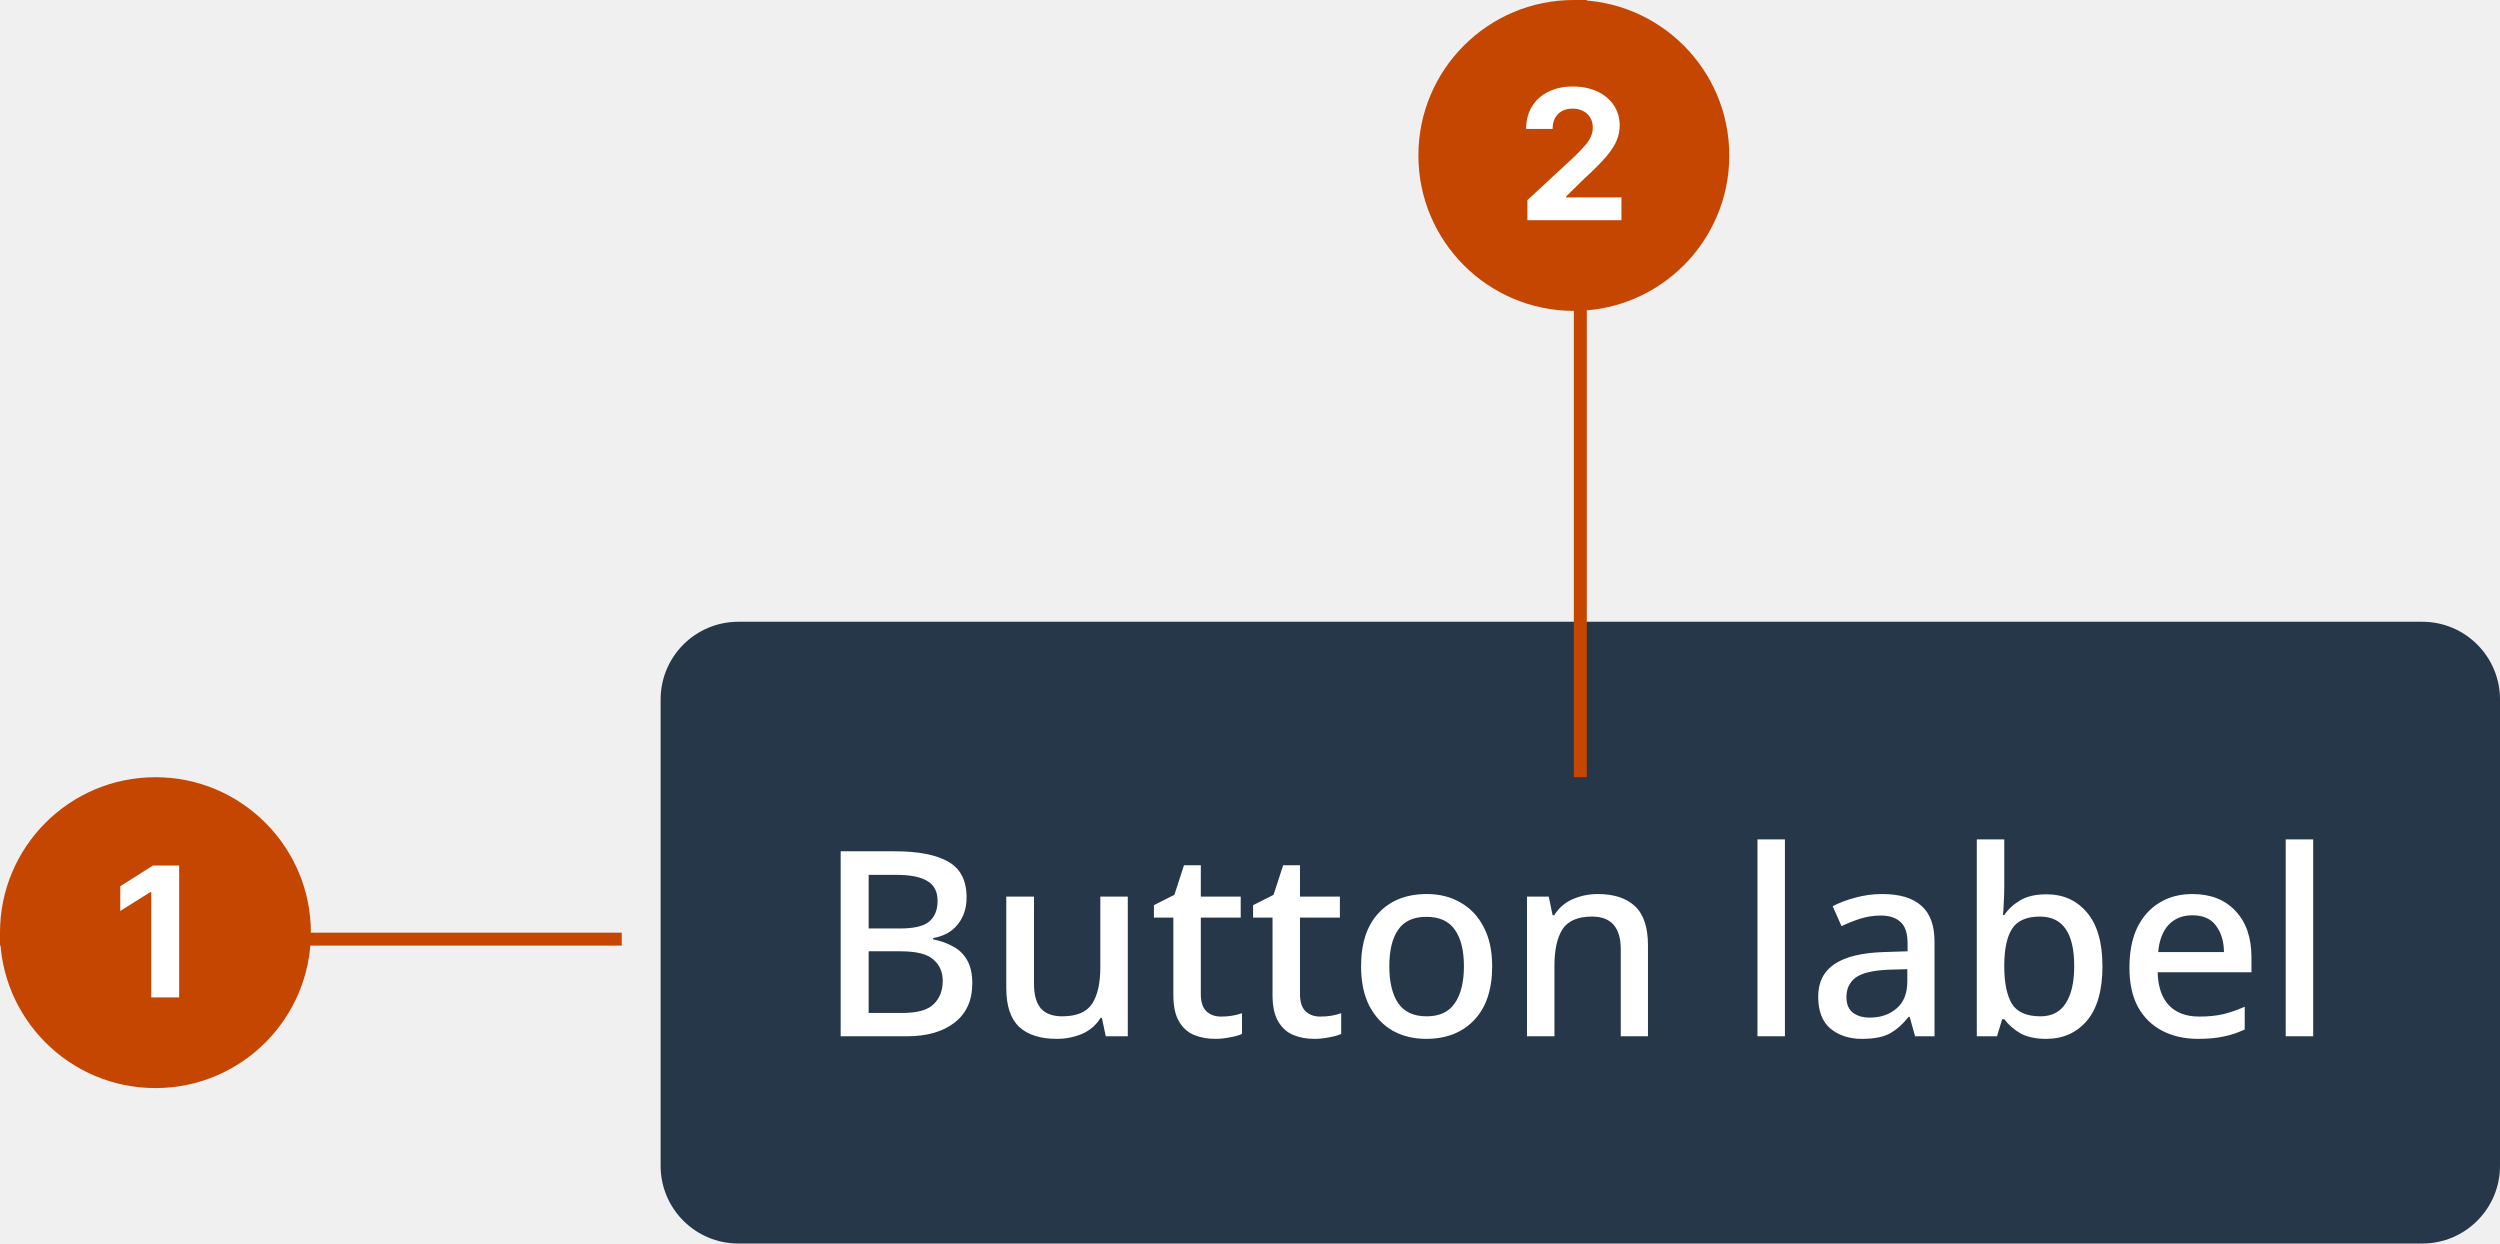
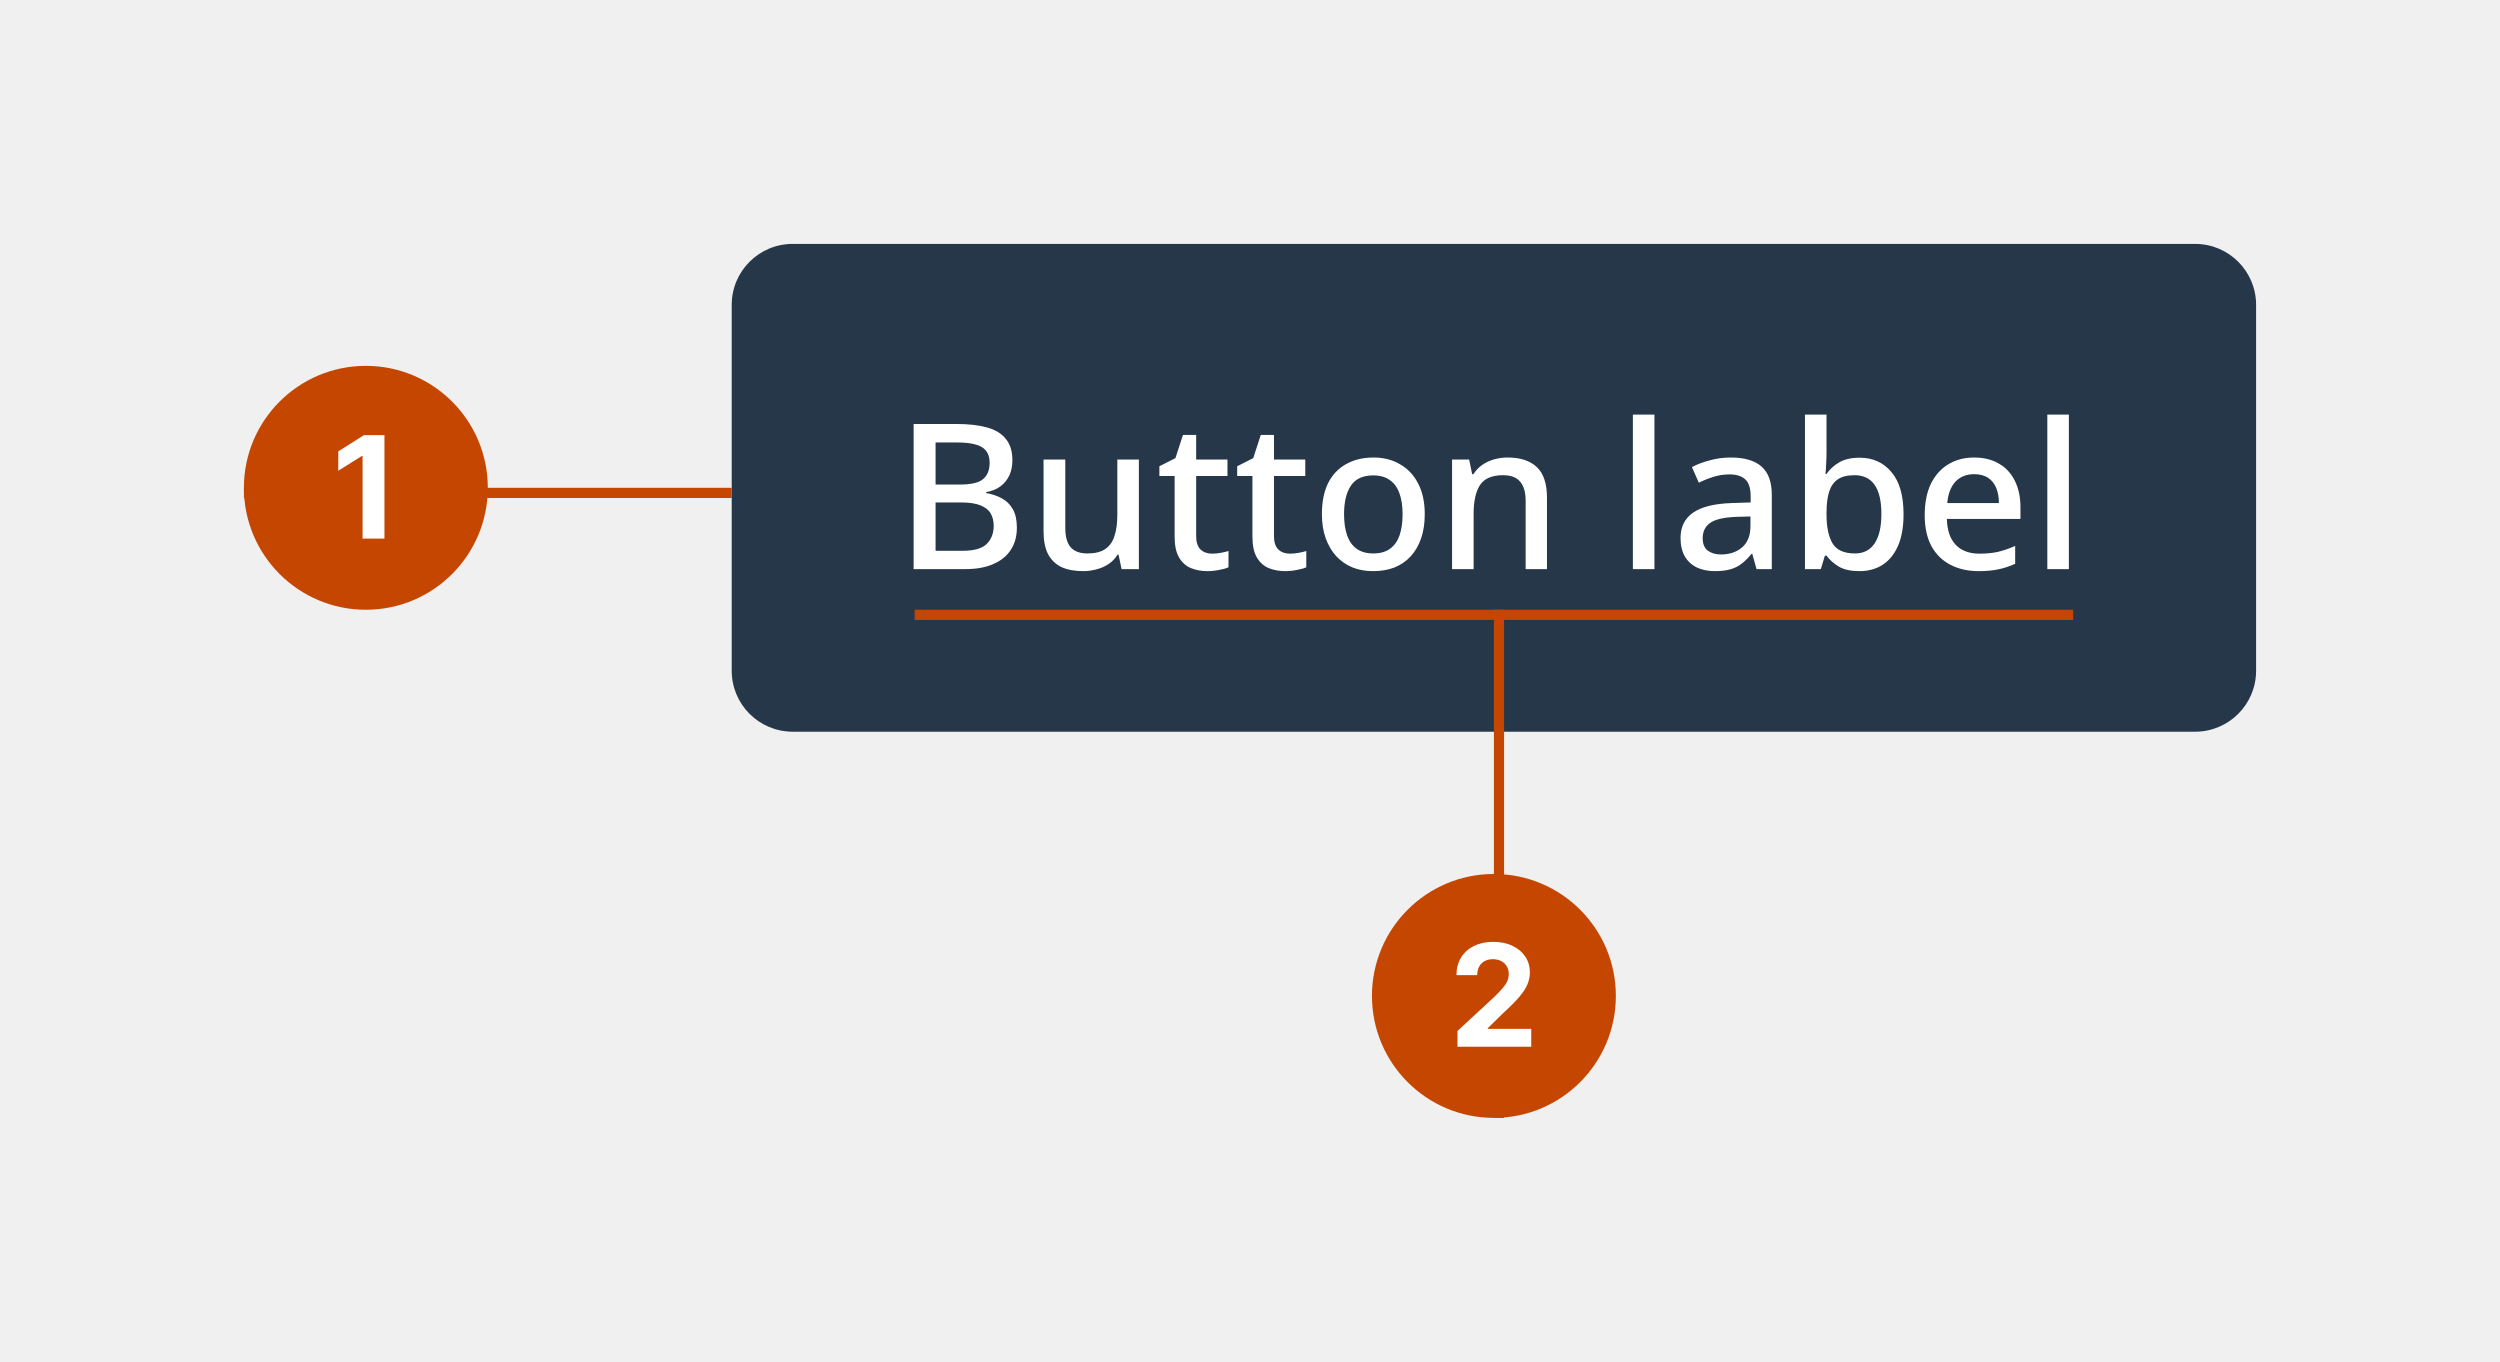
- <svg xmlns="http://www.w3.org/2000/svg" width="193" height="96" viewBox="0 0 193 96" fill="none">
-   <rect x="51" y="48" width="142" height="48" rx="6" fill="#26374A" />
-   <path d="M64.9 65.72H69.08C70.893 65.72 72.267 65.987 73.2 66.52C74.147 67.053 74.62 67.973 74.62 69.28C74.62 70.107 74.393 70.8 73.94 71.36C73.5 71.92 72.867 72.273 72.04 72.42V72.52C72.6 72.627 73.107 72.807 73.56 73.06C74.027 73.3 74.393 73.653 74.66 74.12C74.927 74.573 75.06 75.173 75.06 75.92C75.06 77.227 74.607 78.233 73.7 78.94C72.793 79.647 71.567 80 70.02 80H64.9V65.72ZM67.06 71.68H69.44C70.56 71.68 71.327 71.5 71.74 71.14C72.167 70.78 72.38 70.247 72.38 69.54C72.38 68.833 72.12 68.327 71.6 68.02C71.093 67.7 70.293 67.54 69.2 67.54H67.06V71.68ZM67.06 73.44V78.2H69.68C70.827 78.2 71.627 77.973 72.08 77.52C72.547 77.067 72.78 76.467 72.78 75.72C72.78 75.04 72.54 74.493 72.06 74.08C71.593 73.653 70.753 73.44 69.54 73.44H67.06ZM87.065 69.22V80H85.365L85.065 78.58H84.965C84.618 79.14 84.138 79.553 83.525 79.82C82.912 80.073 82.265 80.2 81.585 80.2C80.318 80.2 79.352 79.893 78.685 79.28C78.018 78.653 77.685 77.653 77.685 76.28V69.22H79.825V75.96C79.825 76.8 79.998 77.427 80.345 77.84C80.705 78.253 81.258 78.46 82.005 78.46C83.112 78.46 83.878 78.14 84.305 77.5C84.732 76.847 84.945 75.907 84.945 74.68V69.22H87.065ZM94.263 78.48C94.863 78.48 95.403 78.393 95.883 78.22V79.82C95.656 79.927 95.349 80.013 94.963 80.08C94.576 80.16 94.189 80.2 93.803 80.2C93.216 80.2 92.676 80.1 92.183 79.9C91.703 79.7 91.316 79.353 91.023 78.86C90.729 78.367 90.583 77.68 90.583 76.8V70.84H89.083V69.88L90.663 69.08L91.403 66.8H92.703V69.22H95.783V70.84H92.703V76.76C92.703 77.347 92.843 77.78 93.123 78.06C93.416 78.34 93.796 78.48 94.263 78.48ZM101.919 78.48C102.519 78.48 103.059 78.393 103.539 78.22V79.82C103.312 79.927 103.006 80.013 102.619 80.08C102.232 80.16 101.846 80.2 101.459 80.2C100.872 80.2 100.332 80.1 99.839 79.9C99.359 79.7 98.972 79.353 98.679 78.86C98.386 78.367 98.239 77.68 98.239 76.8V70.84H96.739V69.88L98.319 69.08L99.059 66.8H100.359V69.22H103.439V70.84H100.359V76.76C100.359 77.347 100.499 77.78 100.779 78.06C101.072 78.34 101.452 78.48 101.919 78.48ZM115.195 74.6C115.195 76.387 114.735 77.767 113.815 78.74C112.895 79.713 111.655 80.2 110.095 80.2C109.122 80.2 108.255 79.987 107.495 79.56C106.748 79.12 106.155 78.487 105.715 77.66C105.288 76.82 105.075 75.8 105.075 74.6C105.075 72.813 105.528 71.44 106.435 70.48C107.342 69.507 108.582 69.02 110.155 69.02C111.142 69.02 112.008 69.24 112.755 69.68C113.515 70.107 114.108 70.733 114.535 71.56C114.975 72.387 115.195 73.4 115.195 74.6ZM107.255 74.6C107.255 75.813 107.482 76.76 107.935 77.44C108.402 78.12 109.135 78.46 110.135 78.46C111.135 78.46 111.862 78.12 112.315 77.44C112.782 76.76 113.015 75.813 113.015 74.6C113.015 73.373 112.782 72.433 112.315 71.78C111.862 71.113 111.128 70.78 110.115 70.78C109.115 70.78 108.388 71.113 107.935 71.78C107.482 72.433 107.255 73.373 107.255 74.6ZM123.343 69.02C124.596 69.02 125.556 69.333 126.223 69.96C126.889 70.587 127.223 71.593 127.223 72.98V80H125.123V73.28C125.123 71.6 124.383 70.76 122.903 70.76C121.809 70.76 121.049 71.087 120.623 71.74C120.209 72.393 120.003 73.333 120.003 74.56V80H117.883V69.22H119.563L119.863 70.66H119.983C120.329 70.1 120.803 69.687 121.403 69.42C122.016 69.153 122.663 69.02 123.343 69.02ZM137.796 80H135.676V64.8H137.796V80ZM145.305 69.02C146.652 69.02 147.658 69.32 148.325 69.92C149.005 70.507 149.345 71.433 149.345 72.7V80H147.845L147.425 78.5H147.345C146.878 79.087 146.385 79.52 145.865 79.8C145.358 80.067 144.652 80.2 143.745 80.2C142.772 80.2 141.965 79.94 141.325 79.42C140.685 78.887 140.365 78.06 140.365 76.94C140.365 75.833 140.778 75 141.605 74.44C142.445 73.867 143.718 73.553 145.425 73.5L147.265 73.44V72.84C147.265 72.053 147.085 71.5 146.725 71.18C146.365 70.847 145.858 70.68 145.205 70.68C144.658 70.68 144.132 70.76 143.625 70.92C143.118 71.08 142.632 71.273 142.165 71.5L141.485 69.96C141.992 69.693 142.572 69.473 143.225 69.3C143.892 69.113 144.585 69.02 145.305 69.02ZM147.245 74.82L145.805 74.86C144.578 74.913 143.725 75.12 143.245 75.48C142.778 75.84 142.545 76.333 142.545 76.96C142.545 77.52 142.712 77.927 143.045 78.18C143.378 78.433 143.812 78.56 144.345 78.56C145.172 78.56 145.858 78.327 146.405 77.86C146.965 77.393 147.245 76.693 147.245 75.76V74.82ZM154.729 64.8V68.46C154.729 68.887 154.716 69.307 154.689 69.72C154.676 70.12 154.656 70.427 154.629 70.64H154.729C155.036 70.187 155.449 69.807 155.969 69.5C156.489 69.193 157.163 69.04 157.989 69.04C159.283 69.04 160.323 69.507 161.109 70.44C161.909 71.373 162.309 72.76 162.309 74.6C162.309 76.453 161.909 77.853 161.109 78.8C160.309 79.733 159.263 80.2 157.969 80.2C157.143 80.2 156.469 80.053 155.949 79.76C155.443 79.453 155.036 79.093 154.729 78.68H154.569L154.169 80H152.609V64.8H154.729ZM157.489 70.76C156.463 70.76 155.749 71.067 155.349 71.68C154.949 72.28 154.743 73.207 154.729 74.46V74.62C154.729 75.86 154.923 76.813 155.309 77.48C155.709 78.133 156.449 78.46 157.529 78.46C158.396 78.46 159.043 78.127 159.469 77.46C159.909 76.793 160.129 75.833 160.129 74.58C160.129 72.033 159.249 70.76 157.489 70.76ZM169.252 69.02C170.665 69.02 171.778 69.46 172.592 70.34C173.405 71.207 173.812 72.393 173.812 73.9V75.06H166.572C166.598 76.167 166.885 77.013 167.432 77.6C167.992 78.187 168.772 78.48 169.772 78.48C170.465 78.48 171.078 78.42 171.612 78.3C172.158 78.167 172.718 77.973 173.292 77.72V79.48C172.745 79.733 172.198 79.913 171.652 80.02C171.105 80.14 170.452 80.2 169.692 80.2C168.652 80.2 167.732 79.993 166.932 79.58C166.132 79.167 165.505 78.553 165.052 77.74C164.612 76.927 164.392 75.913 164.392 74.7C164.392 73.487 164.592 72.46 164.992 71.62C165.405 70.78 165.972 70.14 166.692 69.7C167.425 69.247 168.278 69.02 169.252 69.02ZM169.252 70.66C168.492 70.66 167.878 70.907 167.412 71.4C166.958 71.893 166.692 72.593 166.612 73.5H171.692C171.678 72.66 171.472 71.98 171.072 71.46C170.685 70.927 170.078 70.66 169.252 70.66ZM178.577 80H176.457V64.8H178.577V80Z" fill="white" />
-   <g clip-path="url(#clip0_6087_30023)">
-     <rect y="72" width="48" height="1" fill="#C54600" />
-     <g clip-path="url(#clip1_6087_30023)">
-       <rect y="60" width="24" height="24" rx="12" fill="#C54600" />
-       <path d="M13.83 66.818V77H11.678V68.862H11.618L9.286 70.323V68.414L11.807 66.818H13.83Z" fill="white" />
+ <svg xmlns="http://www.w3.org/2000/svg" width="246" height="134" viewBox="0 0 246 134" fill="none">
+   <rect x="72" y="24" width="150" height="48" rx="6" fill="#26374A" />
+   <path d="M94.08 41.72C95.293 41.72 96.307 41.833 97.12 42.06C97.947 42.287 98.567 42.667 98.98 43.2C99.407 43.72 99.62 44.413 99.62 45.28C99.62 45.84 99.52 46.34 99.32 46.78C99.12 47.207 98.827 47.567 98.44 47.86C98.067 48.14 97.6 48.327 97.04 48.42V48.52C97.613 48.613 98.127 48.787 98.58 49.04C99.033 49.28 99.393 49.633 99.66 50.1C99.927 50.567 100.06 51.173 100.06 51.92C100.06 52.787 99.853 53.527 99.44 54.14C99.04 54.74 98.46 55.2 97.7 55.52C96.953 55.84 96.06 56 95.02 56H89.9V41.72H94.08ZM94.44 47.68C95.56 47.68 96.327 47.5 96.74 47.14C97.167 46.78 97.38 46.247 97.38 45.54C97.38 44.82 97.127 44.307 96.62 44C96.113 43.693 95.307 43.54 94.2 43.54H92.06V47.68H94.44ZM92.06 49.44V54.2H94.68C95.84 54.2 96.647 53.973 97.1 53.52C97.553 53.067 97.78 52.467 97.78 51.72C97.78 51.267 97.68 50.867 97.48 50.52C97.28 50.173 96.94 49.907 96.46 49.72C95.993 49.533 95.353 49.44 94.54 49.44H92.06ZM112.065 45.22V56H110.365L110.065 54.58H109.965C109.738 54.953 109.445 55.26 109.085 55.5C108.725 55.74 108.332 55.913 107.905 56.02C107.478 56.14 107.038 56.2 106.585 56.2C105.745 56.2 105.032 56.067 104.445 55.8C103.872 55.52 103.432 55.093 103.125 54.52C102.832 53.933 102.685 53.187 102.685 52.28V45.22H104.825V51.96C104.825 52.8 104.998 53.427 105.345 53.84C105.705 54.253 106.258 54.46 107.005 54.46C107.752 54.46 108.338 54.313 108.765 54.02C109.192 53.727 109.492 53.3 109.665 52.74C109.852 52.167 109.945 51.48 109.945 50.68V45.22H112.065ZM119.263 54.48C119.543 54.48 119.829 54.453 120.123 54.4C120.416 54.347 120.669 54.287 120.883 54.22V55.82C120.656 55.927 120.349 56.013 119.963 56.08C119.576 56.16 119.189 56.2 118.803 56.2C118.216 56.2 117.676 56.1 117.183 55.9C116.703 55.7 116.316 55.353 116.023 54.86C115.729 54.367 115.583 53.68 115.583 52.8V46.84H114.083V45.88L115.663 45.08L116.403 42.8H117.703V45.22H120.783V46.84H117.703V52.76C117.703 53.347 117.843 53.78 118.123 54.06C118.416 54.34 118.796 54.48 119.263 54.48ZM126.919 54.48C127.199 54.48 127.486 54.453 127.779 54.4C128.072 54.347 128.326 54.287 128.539 54.22V55.82C128.312 55.927 128.006 56.013 127.619 56.08C127.232 56.16 126.846 56.2 126.459 56.2C125.872 56.2 125.332 56.1 124.839 55.9C124.359 55.7 123.972 55.353 123.679 54.86C123.386 54.367 123.239 53.68 123.239 52.8V46.84H121.739V45.88L123.319 45.08L124.059 42.8H125.359V45.22H128.439V46.84H125.359V52.76C125.359 53.347 125.499 53.78 125.779 54.06C126.072 54.34 126.452 54.48 126.919 54.48ZM140.195 50.6C140.195 51.493 140.075 52.287 139.835 52.98C139.595 53.673 139.255 54.26 138.815 54.74C138.375 55.22 137.842 55.587 137.215 55.84C136.588 56.08 135.882 56.2 135.095 56.2C134.375 56.2 133.708 56.08 133.095 55.84C132.482 55.587 131.948 55.22 131.495 54.74C131.055 54.26 130.708 53.673 130.455 52.98C130.202 52.287 130.075 51.487 130.075 50.58C130.075 49.393 130.275 48.387 130.675 47.56C131.088 46.733 131.675 46.107 132.435 45.68C133.208 45.24 134.115 45.02 135.155 45.02C136.142 45.02 137.008 45.24 137.755 45.68C138.515 46.107 139.108 46.733 139.535 47.56C139.975 48.387 140.195 49.4 140.195 50.6ZM132.255 50.6C132.255 51.4 132.355 52.093 132.555 52.68C132.755 53.253 133.068 53.693 133.495 54C133.922 54.307 134.468 54.46 135.135 54.46C135.802 54.46 136.348 54.307 136.775 54C137.202 53.693 137.515 53.253 137.715 52.68C137.915 52.093 138.015 51.4 138.015 50.6C138.015 49.773 137.908 49.08 137.695 48.52C137.495 47.96 137.182 47.533 136.755 47.24C136.342 46.933 135.795 46.78 135.115 46.78C134.115 46.78 133.388 47.113 132.935 47.78C132.482 48.447 132.255 49.387 132.255 50.6ZM148.343 45.02C149.596 45.02 150.556 45.333 151.223 45.96C151.889 46.587 152.223 47.593 152.223 48.98V56H150.123V49.28C150.123 48.44 149.943 47.813 149.583 47.4C149.236 46.973 148.676 46.76 147.903 46.76C146.809 46.76 146.049 47.087 145.623 47.74C145.209 48.393 145.003 49.333 145.003 50.56V56H142.883V45.22H144.563L144.863 46.66H144.983C145.223 46.287 145.516 45.98 145.863 45.74C146.209 45.5 146.596 45.32 147.023 45.2C147.449 45.08 147.889 45.02 148.343 45.02ZM162.796 56H160.676V40.8H162.796V56ZM170.305 45.02C171.665 45.02 172.678 45.32 173.345 45.92C174.012 46.507 174.345 47.433 174.345 48.7V56H172.845L172.425 54.5H172.345C172.038 54.887 171.718 55.207 171.385 55.46C171.065 55.713 170.692 55.9 170.265 56.02C169.852 56.14 169.345 56.2 168.745 56.2C168.105 56.2 167.525 56.087 167.005 55.86C166.498 55.62 166.098 55.26 165.805 54.78C165.512 54.287 165.365 53.673 165.365 52.94C165.365 51.847 165.778 51.013 166.605 50.44C167.445 49.867 168.718 49.553 170.425 49.5L172.265 49.44V48.84C172.265 48.04 172.085 47.48 171.725 47.16C171.365 46.84 170.858 46.68 170.205 46.68C169.645 46.68 169.112 46.76 168.605 46.92C168.098 47.08 167.618 47.273 167.165 47.5L166.485 45.96C166.992 45.693 167.572 45.473 168.225 45.3C168.892 45.113 169.585 45.02 170.305 45.02ZM170.805 50.86C169.578 50.913 168.725 51.12 168.245 51.48C167.778 51.827 167.545 52.32 167.545 52.96C167.545 53.52 167.712 53.927 168.045 54.18C168.392 54.433 168.825 54.56 169.345 54.56C170.185 54.56 170.878 54.327 171.425 53.86C171.972 53.393 172.245 52.693 172.245 51.76V50.82L170.805 50.86ZM179.729 44.46C179.729 44.9 179.716 45.32 179.689 45.72C179.676 46.107 179.656 46.413 179.629 46.64H179.729C180.036 46.187 180.449 45.807 180.969 45.5C181.489 45.193 182.163 45.04 182.989 45.04C184.283 45.04 185.323 45.507 186.109 46.44C186.909 47.373 187.309 48.76 187.309 50.6C187.309 51.84 187.129 52.873 186.769 53.7C186.409 54.527 185.903 55.153 185.249 55.58C184.596 55.993 183.836 56.2 182.969 56.2C182.129 56.2 181.456 56.053 180.949 55.76C180.443 55.453 180.036 55.093 179.729 54.68H179.569L179.169 56H177.609V40.8H179.729V44.46ZM182.489 46.76C181.796 46.76 181.249 46.893 180.849 47.16C180.449 47.427 180.163 47.833 179.989 48.38C179.816 48.927 179.729 49.62 179.729 50.46V50.62C179.729 51.86 179.929 52.813 180.329 53.48C180.729 54.133 181.463 54.46 182.529 54.46C183.383 54.46 184.029 54.127 184.469 53.46C184.909 52.793 185.129 51.833 185.129 50.58C185.129 49.313 184.909 48.36 184.469 47.72C184.029 47.08 183.369 46.76 182.489 46.76ZM194.252 45.02C195.198 45.02 196.012 45.22 196.692 45.62C197.372 46.007 197.892 46.567 198.252 47.3C198.625 48.033 198.812 48.9 198.812 49.9V51.06H191.572C191.598 52.167 191.885 53.013 192.432 53.6C192.992 54.187 193.772 54.48 194.772 54.48C195.465 54.48 196.078 54.42 196.612 54.3C197.158 54.167 197.718 53.973 198.292 53.72V55.48C197.758 55.72 197.212 55.9 196.652 56.02C196.105 56.14 195.452 56.2 194.692 56.2C193.652 56.2 192.732 55.993 191.932 55.58C191.132 55.167 190.505 54.553 190.052 53.74C189.612 52.913 189.392 51.9 189.392 50.7C189.392 49.487 189.592 48.46 189.992 47.62C190.405 46.78 190.972 46.14 191.692 45.7C192.425 45.247 193.278 45.02 194.252 45.02ZM194.252 46.66C193.492 46.66 192.878 46.907 192.412 47.4C191.958 47.893 191.692 48.593 191.612 49.5H196.692C196.692 48.94 196.605 48.447 196.432 48.02C196.258 47.593 195.992 47.26 195.632 47.02C195.272 46.78 194.812 46.66 194.252 46.66ZM203.577 56H201.457V40.8H203.577V56Z" fill="white" />
+   <g clip-path="url(#clip0_501_3442)">
+     <rect x="24" y="48" width="48" height="1" fill="#C54600" />
+     <g clip-path="url(#clip1_501_3442)">
+       <rect x="24" y="36" width="24" height="24" rx="12" fill="#C54600" />
+       <path d="M37.83 42.818V53H35.678V44.861H35.618L33.286 46.323V44.414L35.807 42.818H37.83Z" fill="white" />
    </g>
  </g>
-   <g clip-path="url(#clip2_6087_30023)">
-     <rect x="121.5" width="1" height="60" fill="#C54600" />
-     <g clip-path="url(#clip3_6087_30023)">
-       <rect x="109.5" width="24" height="24" rx="12" fill="#C54600" />
-       <path d="M117.916 17V15.449L121.54 12.093C121.849 11.795 122.107 11.526 122.316 11.288C122.528 11.049 122.689 10.815 122.798 10.587C122.908 10.355 122.962 10.104 122.962 9.836C122.962 9.538 122.894 9.281 122.758 9.065C122.623 8.847 122.437 8.679 122.202 8.563C121.966 8.444 121.699 8.384 121.401 8.384C121.09 8.384 120.818 8.447 120.586 8.573C120.354 8.699 120.175 8.88 120.049 9.115C119.923 9.35 119.86 9.63 119.86 9.955H117.817C117.817 9.289 117.967 8.711 118.269 8.22C118.571 7.73 118.993 7.35 119.537 7.082C120.08 6.813 120.707 6.679 121.416 6.679C122.145 6.679 122.78 6.808 123.32 7.067C123.864 7.322 124.286 7.677 124.588 8.131C124.89 8.585 125.04 9.105 125.04 9.692C125.04 10.076 124.964 10.456 124.812 10.83C124.663 11.205 124.396 11.621 124.011 12.078C123.627 12.532 123.085 13.077 122.386 13.714L120.899 15.171V15.24H125.175V17H117.916Z" fill="white" />
+   <g clip-path="url(#clip2_501_3442)">
+     <rect x="147" y="60" width="1" height="50" fill="#C54600" />
+     <rect x="90" y="61" width="1" height="114" transform="rotate(-90 90 61)" fill="#C54600" />
+     <g clip-path="url(#clip3_501_3442)">
+       <rect x="135" y="86" width="24" height="24" rx="12" fill="#C54600" />
+       <path d="M143.416 103V101.449L147.04 98.093C147.349 97.795 147.607 97.526 147.816 97.288C148.028 97.049 148.189 96.815 148.298 96.587C148.408 96.355 148.462 96.104 148.462 95.836C148.462 95.538 148.394 95.281 148.258 95.065C148.123 94.847 147.937 94.679 147.702 94.563C147.466 94.444 147.199 94.384 146.901 94.384C146.59 94.384 146.318 94.447 146.086 94.573C145.854 94.699 145.675 94.88 145.549 95.115C145.423 95.35 145.36 95.63 145.36 95.955H143.317C143.317 95.289 143.467 94.711 143.769 94.22C144.071 93.73 144.493 93.35 145.037 93.082C145.58 92.813 146.207 92.679 146.916 92.679C147.645 92.679 148.28 92.808 148.82 93.067C149.364 93.322 149.786 93.677 150.088 94.131C150.39 94.585 150.54 95.105 150.54 95.692C150.54 96.076 150.464 96.456 150.312 96.83C150.163 97.205 149.896 97.621 149.511 98.078C149.127 98.532 148.585 99.077 147.886 99.714L146.399 101.17V101.24H150.675V103H143.416Z" fill="white" />
    </g>
  </g>
  <defs>
-     <clipPath id="clip0_6087_30023">
-       <rect width="48" height="24" fill="white" transform="translate(0 60)" />
+     <clipPath id="clip0_501_3442">
+       <rect width="48" height="24" fill="white" transform="translate(24 36)" />
    </clipPath>
-     <clipPath id="clip1_6087_30023">
-       <rect y="60" width="24" height="24" rx="12" fill="white" />
+     <clipPath id="clip1_501_3442">
+       <rect x="24" y="36" width="24" height="24" rx="12" fill="white" />
    </clipPath>
-     <clipPath id="clip2_6087_30023">
-       <rect width="24" height="60" fill="white" transform="translate(109.5)" />
+     <clipPath id="clip2_501_3442">
+       <rect width="114" height="50" fill="white" transform="translate(90 60)" />
    </clipPath>
-     <clipPath id="clip3_6087_30023">
-       <rect x="109.5" width="24" height="24" rx="12" fill="white" />
+     <clipPath id="clip3_501_3442">
+       <rect x="135" y="86" width="24" height="24" rx="12" fill="white" />
    </clipPath>
  </defs>
</svg>
